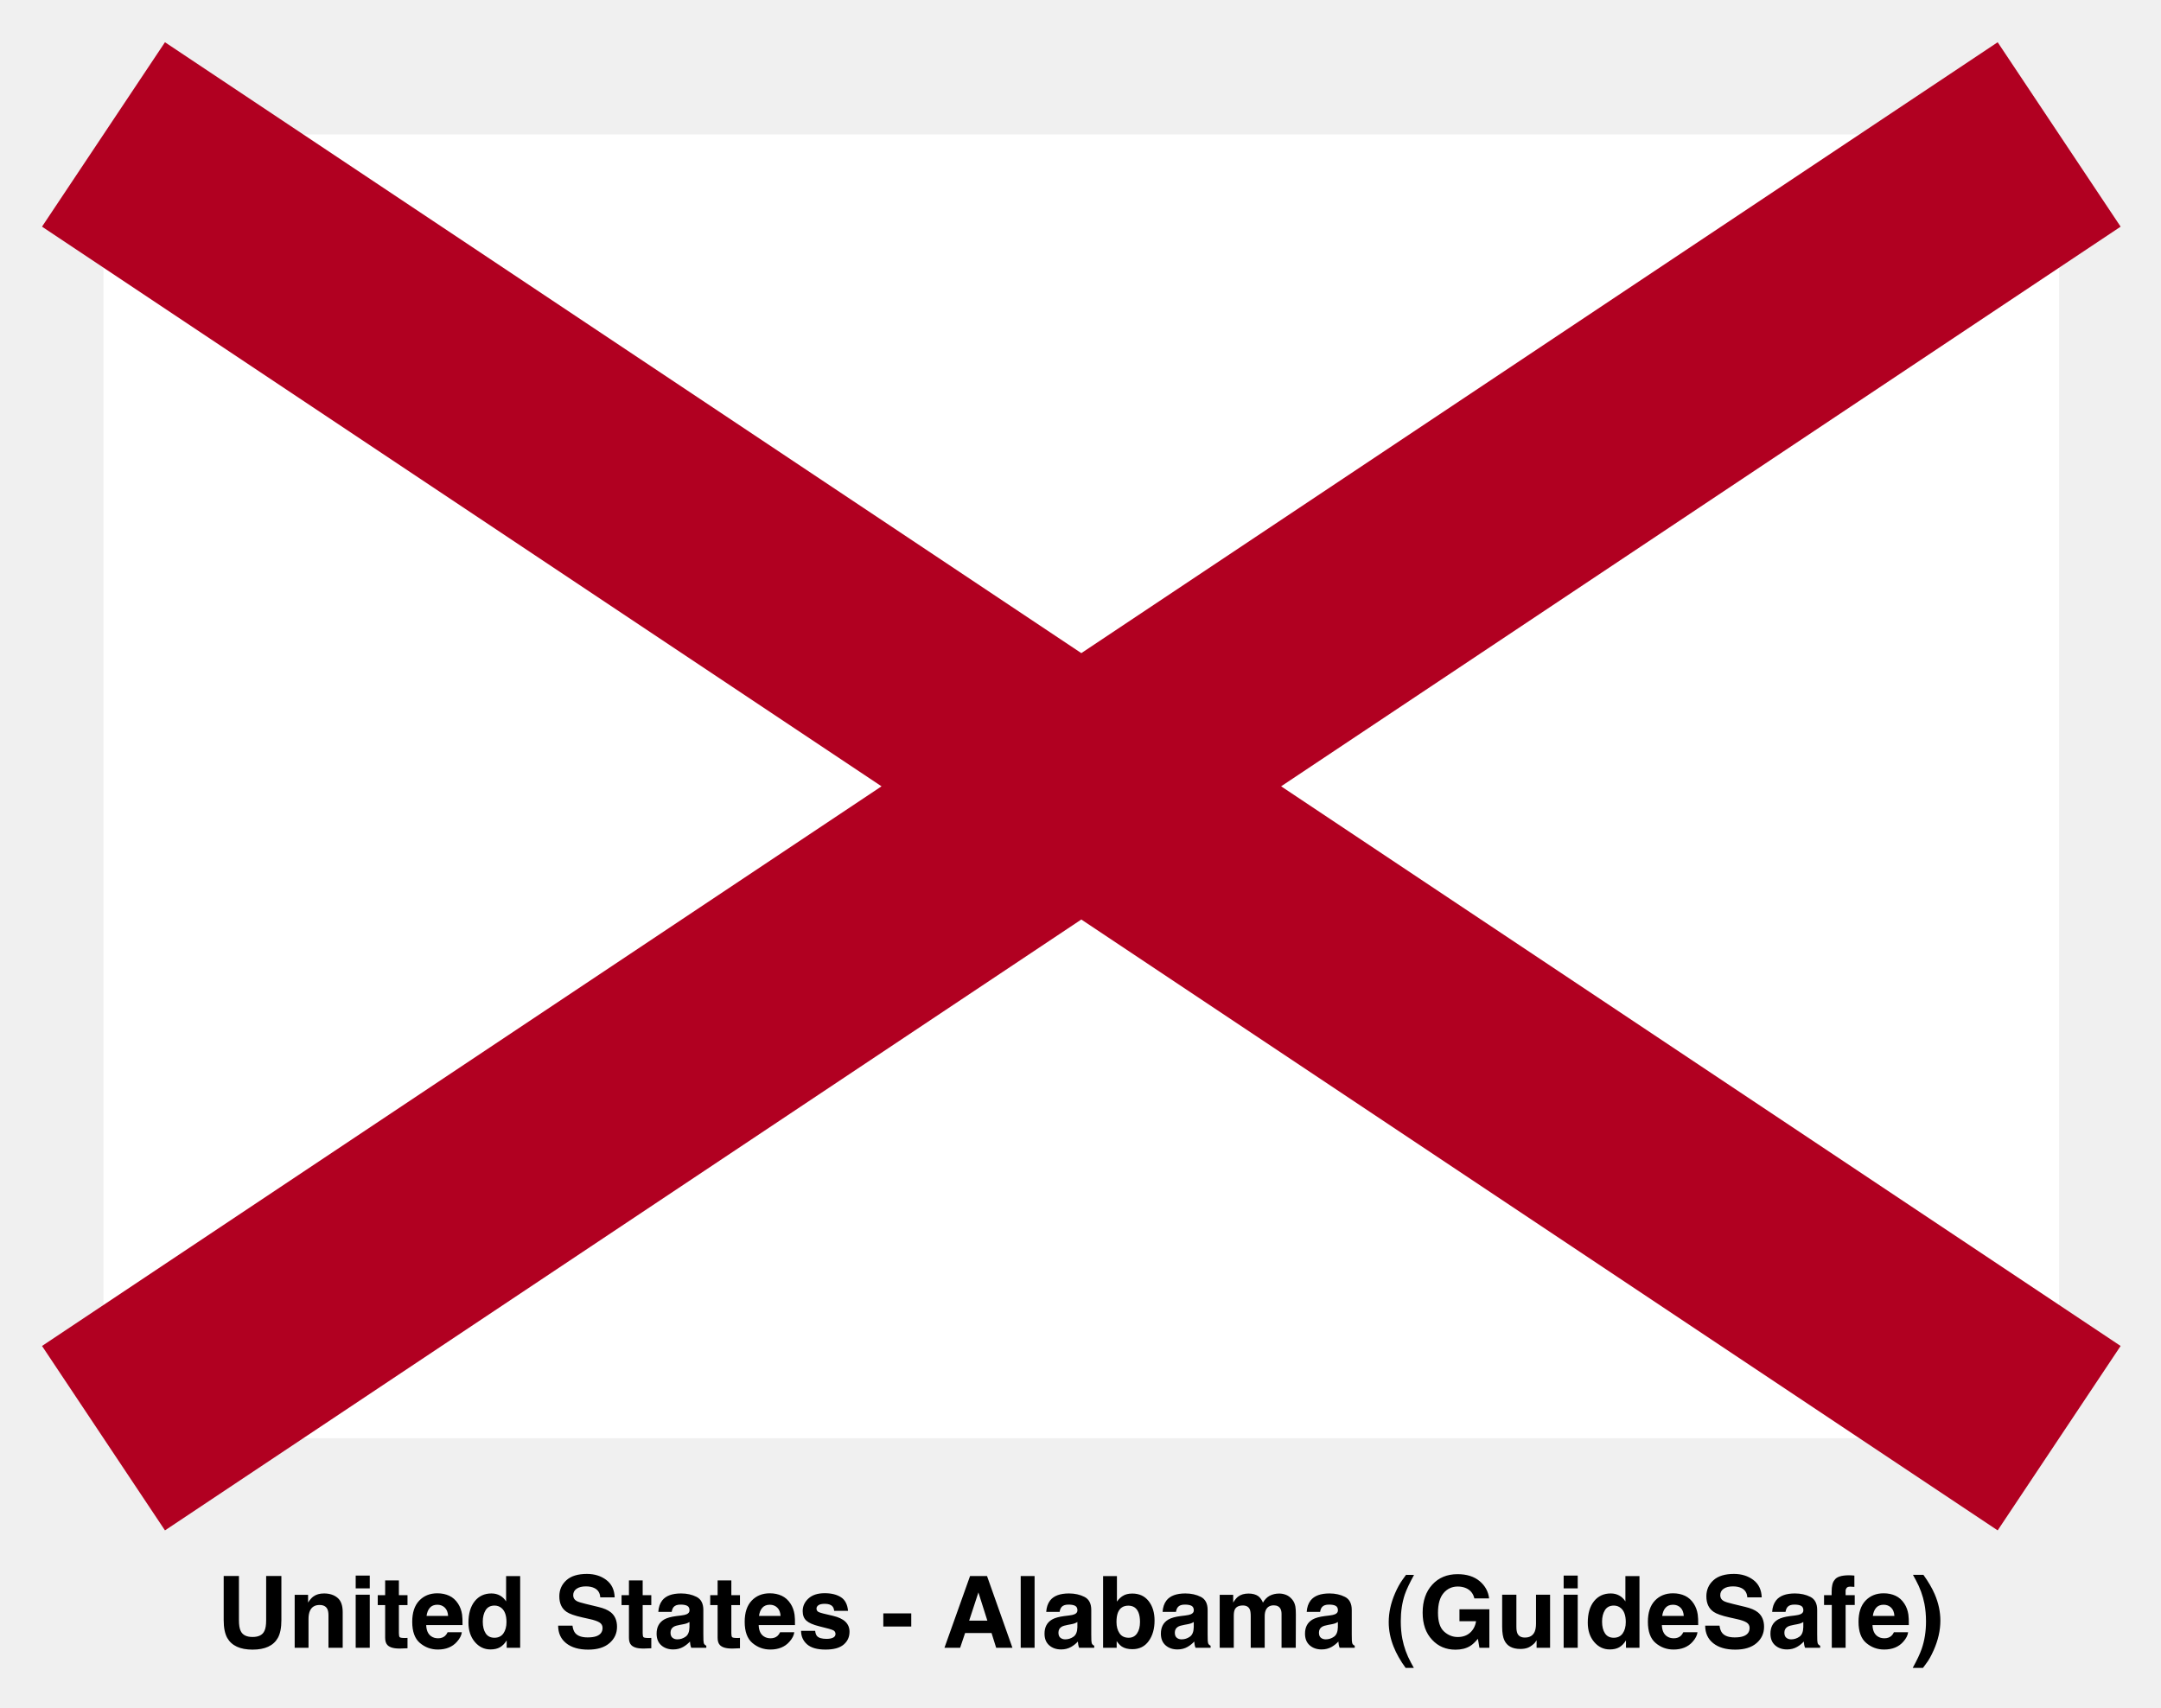
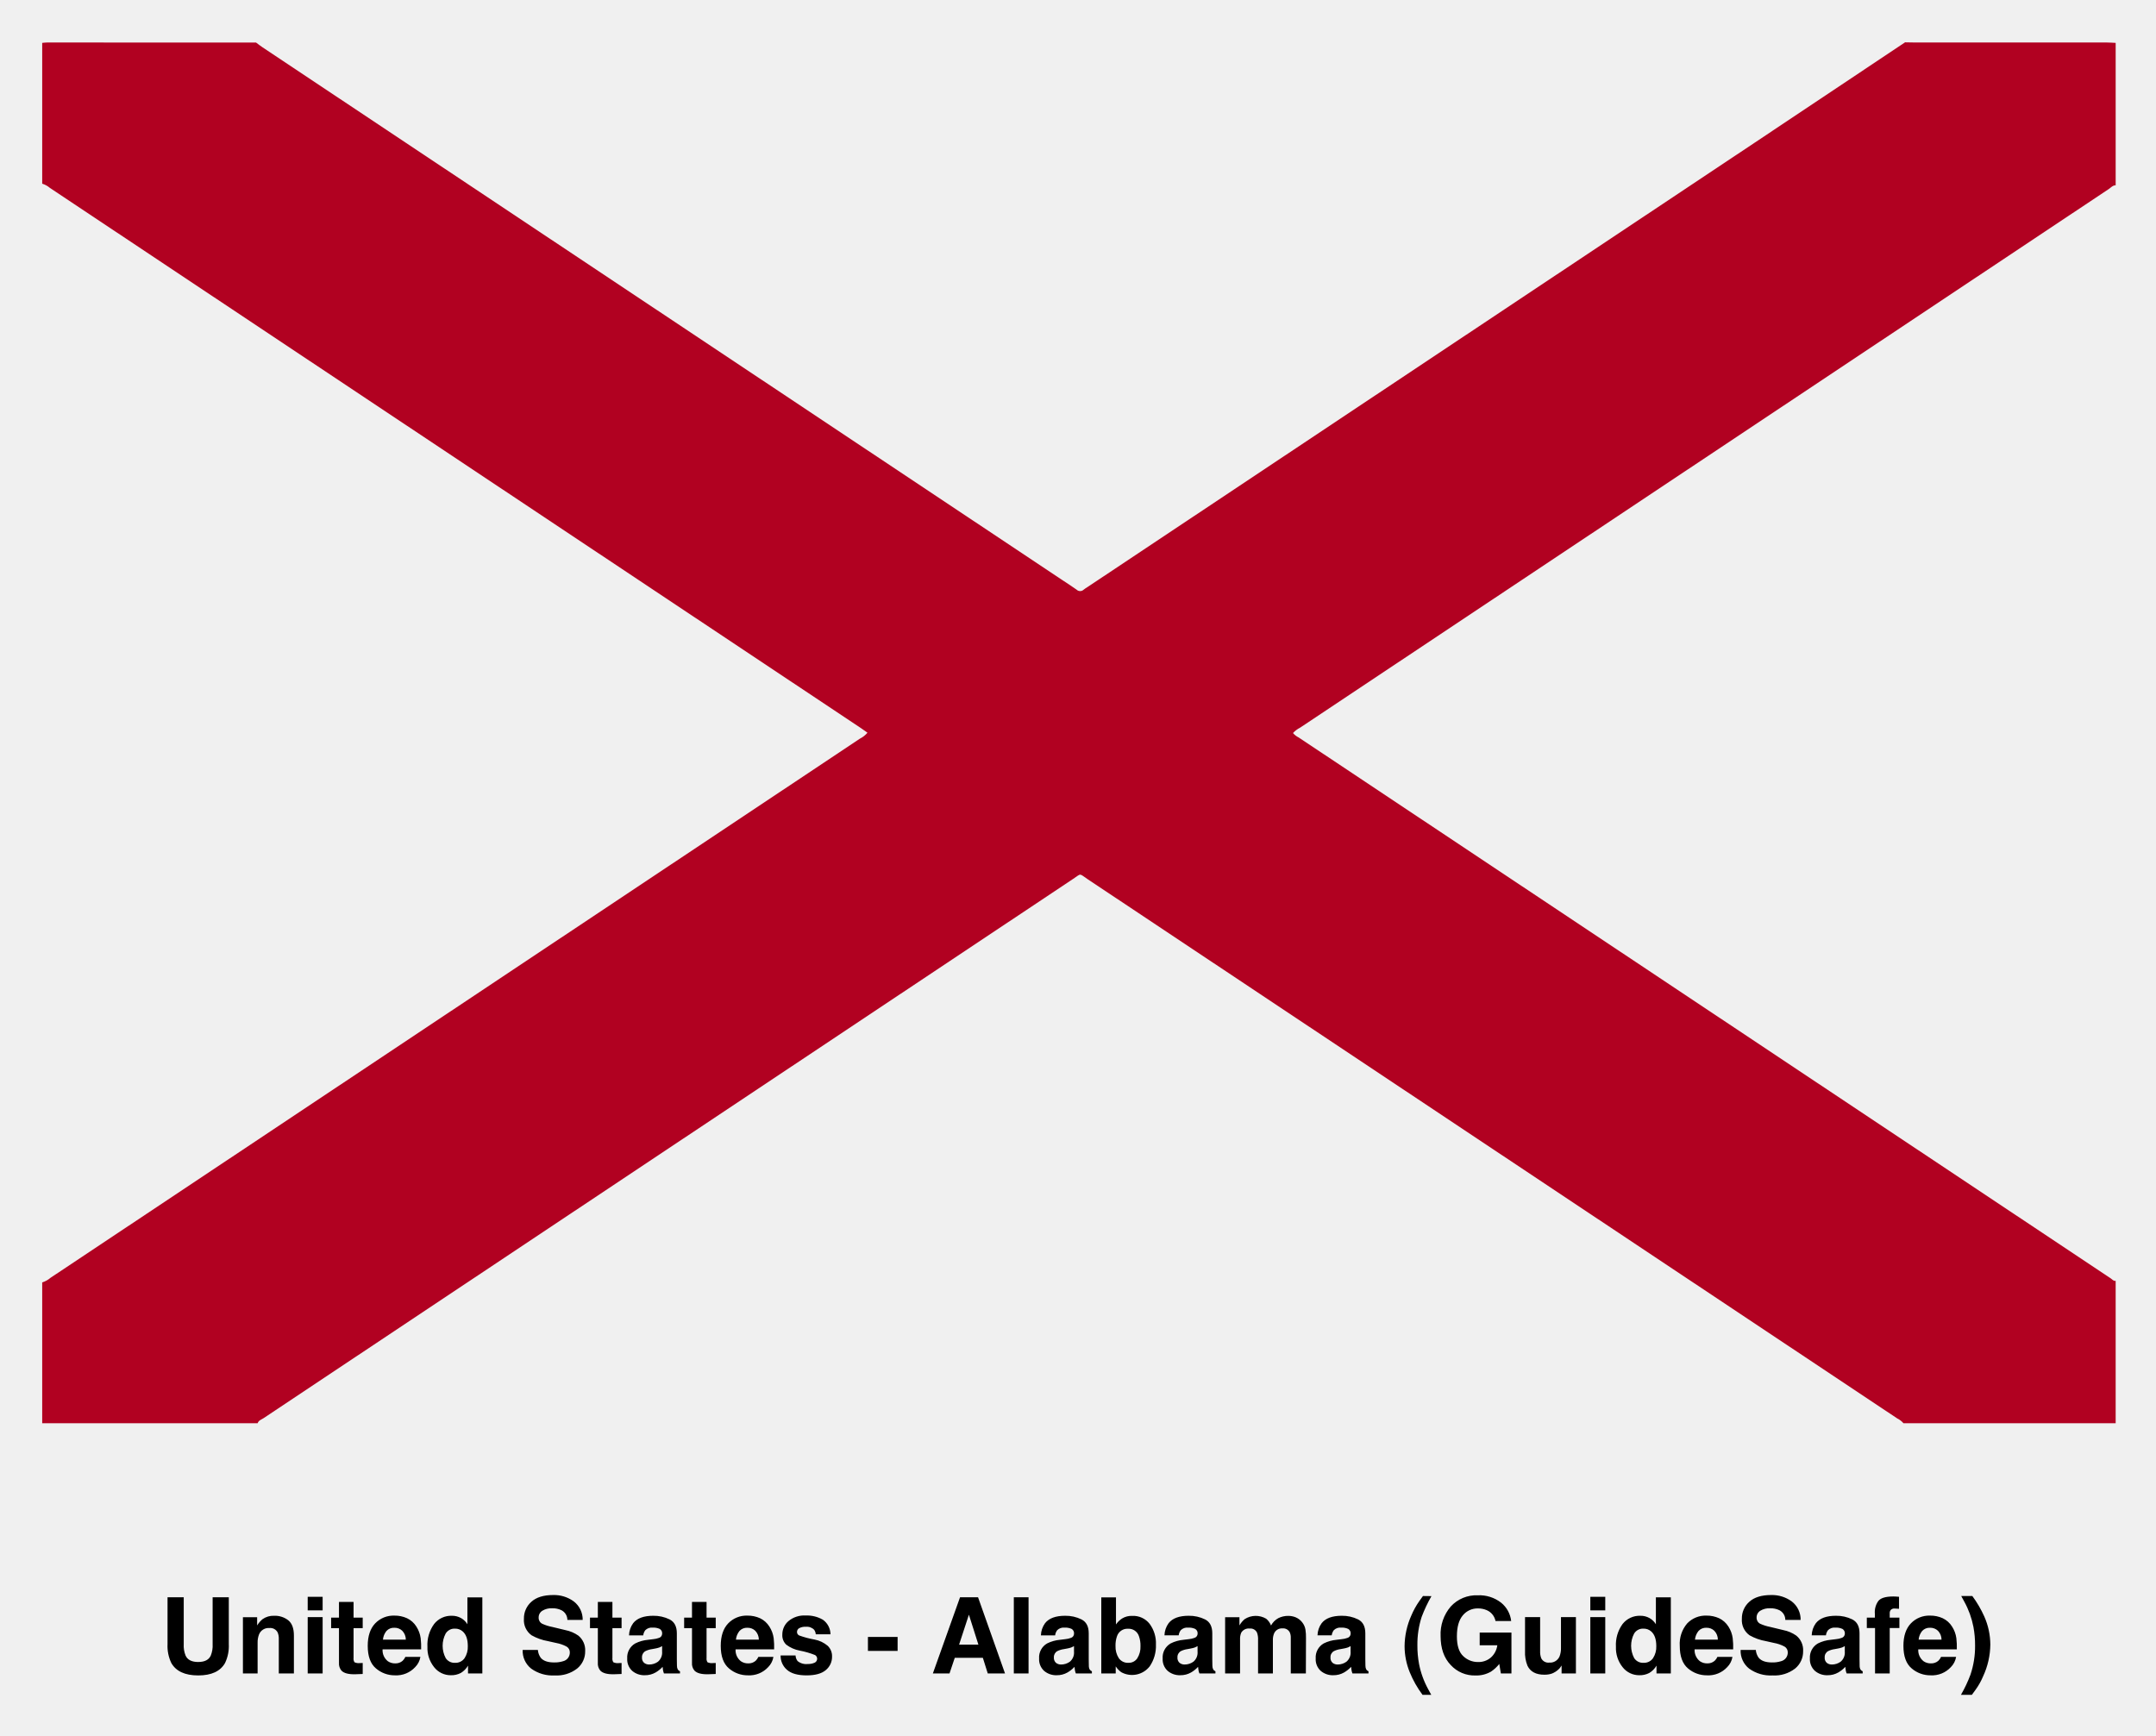
- <svg xmlns="http://www.w3.org/2000/svg" role="img" viewBox="-31.75 -41.25 663.00 524.00">
-   <path fill="#fff" d="M0 0h600v400H0z" />
-   <path stroke="#b10021" stroke-width="68" d="M0 0l600 400M0 400L600 0" />
-   <path d="M36.879 442.288v13.533c0 2.341.365 4.164 1.092 5.469 1.364 2.388 3.956 3.586 7.767 3.586 3.816 0 6.399-1.198 7.755-3.586.727-1.304 1.088-3.127 1.088-5.469v-13.533h-4.674v13.533c0 1.517-.178 2.622-.535 3.319-.561 1.232-1.772 1.853-3.633 1.853-1.87 0-3.085-.62-3.646-1.853-.357-.697-.535-1.802-.535-3.319v-13.533zm8.859 0zm26.047 6.671c-1.071-.884-2.447-1.321-4.13-1.321-1.347 0-2.456.327-3.331.986-.489.365-1.007.969-1.555 1.806v-2.375H58.659v16.253h4.245v-8.813c0-1.007.136-1.831.416-2.481.54-1.224 1.53-1.836 2.974-1.836 1.173 0 1.972.416 2.388 1.253.229.459.344 1.117.344 1.972v9.905h4.364v-10.963c0-2.044-.535-3.506-1.606-4.385zm-5.702-1.368zm15.611-1.508v-3.93h-4.317v3.93zm-4.317 1.942V464.307h4.317v-16.283zm6.769 3.183h2.269v10.024c0 1.016.242 1.768.718 2.256.735.765 2.112 1.113 4.122 1.045l2.018-.076v-3.183a6.914 6.914 0 0 1-.425.025c-.144.004-.28.009-.412.009-.867 0-1.385-.085-1.555-.251-.166-.161-.251-.578-.251-1.245v-8.604h2.643v-3.034h-2.643v-4.538h-4.215v4.538H84.145zm15.989.82c.544-.616 1.309-.926 2.295-.926.905 0 1.666.293 2.278.875.612.582.956 1.436 1.024 2.562h-6.616c.136-1.058.48-1.891 1.02-2.511zm5.953-3.675c-1.084-.506-2.303-.761-3.658-.761-2.282 0-4.134.752-5.566 2.256-1.428 1.504-2.142 3.667-2.142 6.484 0 3.008.79 5.18 2.375 6.514 1.585 1.334 3.412 2.001 5.481 2.001 2.511 0 4.462-.795 5.855-2.375.897-.999 1.402-1.98 1.508-2.945h-4.347c-.229.48-.493.854-.79 1.122-.548.497-1.258.748-2.137.748-.824 0-1.534-.204-2.12-.616-.965-.654-1.479-1.802-1.538-3.433h11.145c.017-1.406-.025-2.481-.136-3.229-.191-1.275-.603-2.392-1.241-3.361-.705-1.092-1.602-1.895-2.69-2.405zm-3.361-.761zm18.93.697c-.769-.433-1.644-.65-2.63-.65-2.142 0-3.854.795-5.133 2.388-1.279 1.593-1.921 3.782-1.921 6.561 0 2.409.65 4.381 1.95 5.923 1.3 1.538 2.902 2.307 4.806 2.307 1.151 0 2.12-.221 2.898-.659.773-.438 1.466-1.139 2.074-2.108v2.256h4.139v-21.989h-4.317v7.767c-.476-.765-1.101-1.364-1.865-1.797zm1.045 11.6c-.629.892-1.547 1.343-2.749 1.343-1.207 0-2.103-.45-2.698-1.351-.591-.901-.888-2.103-.888-3.607 0-1.394.293-2.562.875-3.506.582-.939 1.496-1.411 2.741-1.411.816 0 1.534.259 2.15.778 1.007.854 1.508 2.282 1.508 4.27 0 1.428-.314 2.588-.939 3.484zm21.182-2.375h-4.394c0 2.29.824 4.088 2.464 5.396 1.644 1.313 3.901 1.967 6.769 1.967 2.809 0 4.98-.667 6.518-1.997 1.542-1.326 2.312-3 2.312-5.01 0-1.963-.659-3.463-1.972-4.496-.85-.667-2.103-1.202-3.765-1.598l-3.794-.914c-1.466-.348-2.422-.65-2.868-.909-.697-.391-1.045-.977-1.045-1.763 0-.858.353-1.525 1.058-2.001.71-.48 1.653-.718 2.838-.718 1.067 0 1.959.183 2.673.552 1.079.557 1.657 1.5 1.734 2.821h4.423c-.081-2.337-.939-4.122-2.579-5.354-1.636-1.228-3.616-1.844-5.936-1.844-2.779 0-4.886.65-6.318 1.955-1.436 1.309-2.15 2.945-2.15 4.916 0 2.163.739 3.752 2.222 4.768.88.608 2.46 1.169 4.75 1.687l2.333.523c1.364.297 2.367.642 3.004 1.033.637.395.956.96.956 1.687 0 1.245-.646 2.095-1.929 2.554-.676.238-1.559.357-2.643.357-1.814 0-3.093-.45-3.841-1.36-.408-.497-.68-1.249-.82-2.252zm4.466-15.896zm10.593 9.59h2.269v10.024c0 1.016.238 1.768.718 2.256.735.765 2.112 1.113 4.122 1.045l2.018-.076v-3.183c-.14.013-.285.021-.429.025-.144.004-.28.009-.408.009-.867 0-1.385-.085-1.555-.251-.17-.161-.255-.578-.255-1.245v-8.604h2.647v-3.034h-2.647v-4.538h-4.211v4.538h-2.269zm20.838 5.184v1.585c-.03 1.423-.429 2.405-1.202 2.94-.773.54-1.615.807-2.532.807-.578 0-1.067-.161-1.47-.484-.404-.323-.608-.85-.608-1.576 0-.816.331-1.419.986-1.81.391-.229 1.033-.421 1.929-.582l.956-.178c.476-.089.854-.187 1.126-.289.276-.106.548-.242.816-.412zm-2.583-1.989l-1.449.178c-1.644.212-2.889.561-3.735 1.05-1.542.897-2.316 2.345-2.316 4.347 0 1.542.48 2.736 1.44 3.578.96.841 2.18 1.262 3.654 1.262 1.156 0 2.188-.263 3.106-.795.765-.446 1.445-.99 2.031-1.627.03.37.068.697.119.986.051.289.14.599.268.926h4.632v-.629c-.276-.127-.489-.293-.625-.493-.14-.195-.225-.574-.255-1.135-.021-.735-.03-1.364-.03-1.882v-7.466c0-1.963-.693-3.297-2.078-4.007-1.385-.705-2.966-1.058-4.75-1.058-2.736 0-4.67.714-5.796 2.15-.705.918-1.105 2.086-1.194 3.51h4.109c.098-.629.297-1.126.595-1.491.421-.501 1.13-.748 2.137-.748.897 0 1.576.127 2.04.378.463.255.693.718.693 1.385 0 .548-.302.948-.909 1.207-.34.153-.901.276-1.687.374zm.221-6.811zm8.728 3.616h2.269v10.024c0 1.016.238 1.768.718 2.256.735.765 2.112 1.113 4.122 1.045l2.018-.076v-3.183c-.14.013-.285.021-.429.025-.144.004-.28.009-.408.009-.867 0-1.385-.085-1.555-.251-.17-.161-.255-.578-.255-1.245v-8.604h2.647v-3.034h-2.647v-4.538h-4.211v4.538h-2.269zm15.989.82c.544-.616 1.309-.926 2.295-.926.905 0 1.666.293 2.278.875.612.582.952 1.436 1.024 2.562h-6.62c.14-1.058.48-1.891 1.024-2.511zm5.953-3.675c-1.084-.506-2.307-.761-3.658-.761-2.282 0-4.139.752-5.566 2.256-1.428 1.504-2.142 3.667-2.142 6.484 0 3.008.79 5.18 2.375 6.514 1.581 1.334 3.408 2.001 5.481 2.001 2.507 0 4.462-.795 5.855-2.375.897-.999 1.398-1.98 1.508-2.945h-4.347c-.229.48-.493.854-.79 1.122-.548.497-1.262.748-2.137.748-.829 0-1.534-.204-2.12-.616-.969-.654-1.479-1.802-1.538-3.433h11.141c.021-1.406-.025-2.481-.132-3.229-.191-1.275-.603-2.392-1.241-3.361-.71-1.092-1.606-1.895-2.69-2.405zm-3.361-.761zm13.61 11.519h-4.317c0 1.67.608 3.047 1.827 4.13 1.22 1.079 3.11 1.619 5.673 1.619 2.507 0 4.364-.51 5.562-1.53 1.202-1.02 1.802-2.337 1.802-3.952 0-1.224-.421-2.248-1.258-3.064-.846-.807-2.116-1.406-3.807-1.806-2.541-.557-4.02-.952-4.436-1.181-.421-.217-.629-.574-.629-1.058 0-.391.195-.731.591-1.02.395-.285 1.054-.429 1.98-.429 1.126 0 1.921.285 2.388.863.251.319.404.752.463 1.3h4.258c-.187-1.989-.922-3.391-2.201-4.202-1.279-.812-2.936-1.22-4.967-1.22-2.142 0-3.803.54-4.984 1.623-1.177 1.079-1.768 2.371-1.768 3.875 0 1.275.378 2.252 1.135 2.928.756.688 2.057 1.258 3.901 1.717 2.558.608 4.037 1.037 4.436 1.287.395.246.595.612.595 1.088 0 .497-.246.871-.739 1.122-.493.246-1.156.374-1.993.374-1.423 0-2.401-.285-2.928-.854-.297-.319-.493-.854-.582-1.61zm3.255-11.519zm17.659 6.17v4.032h8.575v-4.032zm26.336 2.227l2.838-8.664 2.749 8.664zm.28-13.699l-7.857 22.019h4.81l1.525-4.525h8.112l1.419 4.525h4.988l-7.797-22.019zm2.571 0zm17.226 22.019v-22.019h-4.258v22.019zm13.13-7.916v1.585c-.03 1.423-.429 2.405-1.202 2.94-.773.54-1.615.807-2.532.807-.578 0-1.067-.161-1.47-.484-.404-.323-.608-.85-.608-1.576 0-.816.331-1.419.986-1.81.391-.229 1.033-.421 1.929-.582l.956-.178c.476-.089.854-.187 1.126-.289.276-.106.548-.242.816-.412zm-2.583-1.989l-1.449.178c-1.644.212-2.889.561-3.735 1.05-1.547.897-2.316 2.345-2.316 4.347 0 1.542.48 2.736 1.44 3.578.96.841 2.18 1.262 3.654 1.262 1.156 0 2.188-.263 3.106-.795.765-.446 1.445-.99 2.031-1.627.03.37.068.697.119.986.051.289.14.599.268.926h4.632v-.629c-.276-.127-.489-.293-.625-.493-.14-.195-.225-.574-.255-1.135-.021-.735-.03-1.364-.03-1.882v-7.466c0-1.963-.693-3.297-2.078-4.007-1.385-.705-2.966-1.058-4.75-1.058-2.736 0-4.67.714-5.796 2.15-.705.918-1.105 2.086-1.194 3.51h4.109c.098-.629.297-1.126.595-1.491.421-.501 1.13-.748 2.137-.748.897 0 1.576.127 2.04.378.463.255.693.718.693 1.385 0 .548-.302.948-.909 1.207-.34.153-.901.276-1.687.374zm.221-6.811zm24.224 2.392c-1.211-1.547-2.885-2.316-5.027-2.316-1.185 0-2.163.246-2.928.748-.646.395-1.241.973-1.776 1.729v-7.827h-4.245V464.307h4.168v-2.044c.569.795 1.096 1.351 1.585 1.67.816.54 1.895.807 3.242.807 2.137 0 3.807-.833 5.001-2.494 1.198-1.661 1.793-3.76 1.793-6.289 0-2.439-.603-4.432-1.814-5.974zm-3.561 9.917c-.608.888-1.462 1.33-2.558 1.33-1.262 0-2.205-.459-2.821-1.377-.616-.914-.926-2.069-.926-3.463 0-1.185.149-2.15.446-2.898.578-1.406 1.64-2.108 3.183-2.108 1.525 0 2.571.718 3.14 2.15.297.761.446 1.717.446 2.868 0 1.445-.302 2.609-.909 3.497zm17.4-3.51v1.585c-.03 1.423-.429 2.405-1.202 2.94-.769.54-1.615.807-2.532.807-.578 0-1.067-.161-1.47-.484-.404-.323-.603-.85-.603-1.576 0-.816.327-1.419.986-1.81.387-.229 1.028-.421 1.925-.582l.956-.178c.48-.089.854-.187 1.13-.289.272-.106.544-.242.812-.412zm-2.583-1.989l-1.449.178c-1.644.212-2.889.561-3.735 1.05-1.542.897-2.316 2.345-2.316 4.347 0 1.542.48 2.736 1.44 3.578.965.841 2.18 1.262 3.654 1.262 1.156 0 2.193-.263 3.106-.795.769-.446 1.445-.99 2.031-1.627.03.37.072.697.123.986.047.289.136.599.268.926h4.632v-.629c-.28-.127-.489-.293-.629-.493-.14-.195-.225-.574-.255-1.135-.017-.735-.03-1.364-.03-1.882v-7.466c0-1.963-.693-3.297-2.074-4.007-1.385-.705-2.97-1.058-4.75-1.058-2.741 0-4.674.714-5.8 2.15-.705.918-1.105 2.086-1.194 3.51h4.109c.098-.629.297-1.126.599-1.491.416-.501 1.13-.748 2.133-.748.897 0 1.576.127 2.04.378.463.255.697.718.697 1.385 0 .548-.306.948-.914 1.207-.336.153-.901.276-1.687.374zm.225-6.811zm30.712.493c-.697-.276-1.406-.416-2.12-.416-1.075 0-2.052.221-2.928.671-.829.446-1.521 1.151-2.078 2.108-.319-.799-.786-1.449-1.406-1.959-.765-.548-1.772-.82-3.017-.82-1.313 0-2.384.319-3.212.956-.467.357-.965.96-1.491 1.806v-2.375h-4.139v16.253h4.317v-9.798c0-.888.115-1.555.344-2.001.416-.786 1.236-1.181 2.452-1.181 1.045 0 1.746.395 2.103 1.181.2.438.302 1.139.302 2.108v9.692h4.287v-9.692c0-.731.11-1.351.34-1.87.45-.977 1.262-1.462 2.435-1.462 1.016 0 1.717.378 2.095 1.135.195.395.297.905.297 1.521v10.368h4.36l.034-10.262c0-1.058-.051-1.857-.153-2.405-.157-.829-.467-1.525-.926-2.091-.565-.697-1.198-1.185-1.895-1.466zm15.862 8.307v1.585c-.03 1.423-.429 2.405-1.202 2.94-.769.54-1.615.807-2.528.807-.578 0-1.071-.161-1.474-.484-.404-.323-.603-.85-.603-1.576 0-.816.327-1.419.986-1.81.387-.229 1.033-.421 1.925-.582l.956-.178c.48-.089.854-.187 1.13-.289.272-.106.544-.242.812-.412zm-2.583-1.989l-1.449.178c-1.64.212-2.885.561-3.735 1.05-1.542.897-2.316 2.345-2.316 4.347 0 1.542.484 2.736 1.445 3.578.96.841 2.176 1.262 3.65 1.262 1.156 0 2.193-.263 3.11-.795.765-.446 1.44-.99 2.031-1.627.03.37.068.697.119.986.047.289.14.599.268.926h4.632v-.629c-.28-.127-.489-.293-.629-.493-.14-.195-.221-.574-.255-1.135-.017-.735-.03-1.364-.03-1.882v-7.466c0-1.963-.688-3.297-2.074-4.007-1.385-.705-2.97-1.058-4.75-1.058-2.741 0-4.67.714-5.796 2.15-.71.918-1.105 2.086-1.198 3.51h4.109c.102-.629.302-1.126.599-1.491.416-.501 1.13-.748 2.137-.748.897 0 1.576.127 2.04.378.463.255.693.718.693 1.385 0 .548-.302.948-.909 1.207-.34.153-.905.276-1.691.374zm.225-6.811zm19.899 0c-1.296 2.987-1.942 5.936-1.942 8.842 0 2.52.497 5.027 1.491 7.517.85 2.142 2.078 4.317 3.692 6.527h2.524l-.914-1.674c-1.253-2.307-2.125-4.725-2.613-7.245-.319-1.64-.476-3.438-.476-5.392 0-3.025.412-5.766 1.236-8.214.501-1.466 1.44-3.463 2.826-5.991l-2.452-.03-1.058 1.462c-.829 1.147-1.598 2.545-2.316 4.198zm24.335 1.568h4.525c-.251-2.12-1.224-3.892-2.919-5.311-1.7-1.415-3.947-2.125-6.748-2.125-3.225 0-5.821 1.075-7.78 3.225-1.963 2.15-2.945 5.01-2.945 8.575 0 3.527.973 6.301 2.915 8.337 1.861 2.018 4.253 3.03 7.168 3.03 1.772 0 3.268-.374 4.483-1.117.705-.429 1.504-1.169 2.388-2.214l.463 2.749h3.051v-11.817h-9.174v3.675h5.095c-.229 1.445-.837 2.613-1.823 3.506-.986.888-2.252 1.334-3.794 1.334-1.572 0-2.979-.561-4.211-1.687-1.236-1.126-1.853-3.042-1.853-5.753 0-2.685.569-4.699 1.708-6.042 1.143-1.338 2.596-2.01 4.368-2.01.926 0 1.768.166 2.528.497 1.351.595 2.205 1.644 2.554 3.149zm-5.154-7.436zm18.046 6.301h-4.364v9.815c0 1.861.234 3.272.701 4.228.837 1.734 2.46 2.6 4.874 2.6.833 0 1.564-.11 2.188-.331.62-.217 1.266-.625 1.933-1.224.217-.191.408-.408.565-.659.161-.246.259-.399.302-.446v2.299h4.139v-16.283h-4.317v8.859c0 1.045-.14 1.887-.421 2.524-.535 1.177-1.534 1.763-2.987 1.763-1.135 0-1.895-.412-2.286-1.241-.217-.467-.327-1.164-.327-2.091zm2.987-.433zm15.832-1.508v-3.93h-4.317v3.93zm-4.317 1.942V464.307h4.317v-16.283zm17.077.263c-.769-.433-1.644-.65-2.63-.65-2.142 0-3.85.795-5.133 2.388-1.279 1.593-1.916 3.782-1.916 6.561 0 2.409.65 4.381 1.946 5.923 1.3 1.538 2.902 2.307 4.806 2.307 1.156 0 2.12-.221 2.898-.659.778-.438 1.466-1.139 2.074-2.108v2.256h4.139v-21.989h-4.317v7.767c-.476-.765-1.101-1.364-1.865-1.797zm1.045 11.6c-.629.892-1.542 1.343-2.749 1.343-1.207 0-2.103-.45-2.698-1.351-.591-.901-.888-2.103-.888-3.607 0-1.394.293-2.562.875-3.506.582-.939 1.496-1.411 2.741-1.411.816 0 1.534.259 2.15.778 1.007.854 1.508 2.282 1.508 4.27 0 1.428-.31 2.588-.939 3.484zm13.138-7.861c.544-.616 1.309-.926 2.295-.926.905 0 1.666.293 2.278.875.612.582.952 1.436 1.02 2.562h-6.616c.14-1.058.48-1.891 1.024-2.511zm5.953-3.675c-1.088-.506-2.307-.761-3.658-.761-2.282 0-4.139.752-5.566 2.256-1.428 1.504-2.146 3.667-2.146 6.484 0 3.008.795 5.18 2.375 6.514 1.585 1.334 3.412 2.001 5.486 2.001 2.507 0 4.462-.795 5.855-2.375.897-.999 1.398-1.98 1.508-2.945h-4.347c-.229.48-.493.854-.79 1.122-.548.497-1.262.748-2.137.748-.829 0-1.534-.204-2.12-.616-.969-.654-1.479-1.802-1.542-3.433h11.145c.021-1.406-.025-2.481-.136-3.229-.187-1.275-.599-2.392-1.236-3.361-.71-1.092-1.606-1.895-2.69-2.405zm-3.361-.761zm13.967 9.922h-4.394c0 2.29.824 4.088 2.464 5.396 1.644 1.313 3.901 1.967 6.769 1.967 2.809 0 4.98-.667 6.522-1.997 1.538-1.326 2.307-3 2.307-5.01 0-1.963-.659-3.463-1.972-4.496-.85-.667-2.103-1.202-3.765-1.598l-3.794-.914c-1.466-.348-2.422-.65-2.868-.909-.697-.391-1.045-.977-1.045-1.763 0-.858.353-1.525 1.058-2.001.71-.48 1.653-.718 2.838-.718 1.067 0 1.959.183 2.677.552 1.075.557 1.653 1.5 1.729 2.821h4.423c-.081-2.337-.939-4.122-2.575-5.354-1.64-1.228-3.62-1.844-5.94-1.844-2.779 0-4.886.65-6.318 1.955-1.436 1.309-2.15 2.945-2.15 4.916 0 2.163.739 3.752 2.227 4.768.875.608 2.456 1.169 4.75 1.687l2.329.523c1.364.297 2.367.642 3.004 1.033.637.395.956.96.956 1.687 0 1.245-.646 2.095-1.929 2.554-.676.238-1.559.357-2.643.357-1.814 0-3.093-.45-3.841-1.36-.408-.497-.68-1.249-.82-2.252zm4.466-15.896zm21.241 14.774v1.585c-.03 1.423-.429 2.405-1.202 2.94-.769.54-1.615.807-2.532.807-.578 0-1.067-.161-1.47-.484-.404-.323-.603-.85-.603-1.576 0-.816.327-1.419.986-1.81.387-.229 1.028-.421 1.925-.582l.956-.178c.48-.089.854-.187 1.13-.289.272-.106.544-.242.812-.412zm-2.583-1.989l-1.449.178c-1.644.212-2.889.561-3.735 1.05-1.542.897-2.316 2.345-2.316 4.347 0 1.542.48 2.736 1.445 3.578.96.841 2.176 1.262 3.65 1.262 1.156 0 2.193-.263 3.106-.795.769-.446 1.445-.99 2.035-1.627.03.37.068.697.119.986.047.289.136.599.268.926h4.632v-.629c-.28-.127-.489-.293-.629-.493-.14-.195-.225-.574-.255-1.135-.017-.735-.03-1.364-.03-1.882v-7.466c0-1.963-.693-3.297-2.074-4.007-1.385-.705-2.97-1.058-4.75-1.058-2.741 0-4.674.714-5.796 2.15-.71.918-1.109 2.086-1.198 3.51h4.109c.102-.629.297-1.126.599-1.491.416-.501 1.13-.748 2.137-.748.892 0 1.572.127 2.035.378.463.255.697.718.697 1.385 0 .548-.306.948-.914 1.207-.336.153-.901.276-1.687.374zm.225-6.811zm17.132-5.503c-.217-.017-.463-.025-.731-.025-2.358 0-3.85.489-4.466 1.466-.586.659-.884 1.857-.884 3.599v1.045h-2.329v3.004h2.375v13.13h4.241v-13.13h2.796v-3.004h-2.796v-1.372c0-.319.11-.612.323-.875.212-.263.603-.387 1.164-.374.565.017.965.038 1.202.068v-3.467c-.378-.03-.676-.051-.897-.064zm7.58 9.939c.544-.616 1.309-.926 2.295-.926.905 0 1.666.293 2.278.875.612.582.956 1.436 1.024 2.562h-6.616c.136-1.058.48-1.891 1.02-2.511zm5.953-3.675c-1.084-.506-2.303-.761-3.658-.761-2.282 0-4.134.752-5.562 2.256-1.432 1.504-2.146 3.667-2.146 6.484 0 3.008.79 5.18 2.375 6.514 1.585 1.334 3.412 2.001 5.481 2.001 2.511 0 4.462-.795 5.855-2.375.897-.999 1.402-1.98 1.508-2.945h-4.347c-.225.48-.493.854-.79 1.122-.548.497-1.258.748-2.137.748-.824 0-1.534-.204-2.12-.616-.965-.654-1.479-1.802-1.538-3.433h11.145c.017-1.406-.025-2.481-.136-3.229-.187-1.275-.603-2.392-1.241-3.361-.705-1.092-1.602-1.895-2.69-2.405zm-3.361-.761zm15.361.255c-.79-1.831-1.938-3.803-3.455-5.915h-3.208l.909 1.67c1.254 2.303 2.125 4.712 2.613 7.232.319 1.653.48 3.455.48 5.409 0 3.047-.446 5.851-1.33 8.409-.518 1.513-1.436 3.455-2.749 5.826h3.153l1.058-1.449c.688-.875 1.419-2.18 2.197-3.913 1.385-3.098 2.078-6.144 2.078-9.144 0-2.728-.582-5.435-1.746-8.124z" />
+ <svg xmlns="http://www.w3.org/2000/svg" role="img" viewBox="20.02 22.02 622.96 501.46">
+   <path d="M68.429 483.538v13.533a11.342 11.342 0 0 0 1.092 5.469q2.046 3.582 7.767 3.586 5.724 0 7.755-3.586a11.346 11.346 0 0 0 1.088-5.469v-13.533H81.457v13.533a7.674 7.674 0 0 1-.535 3.319q-.841 1.848-3.633 1.853-2.804 0-3.646-1.853a7.674 7.674 0 0 1-.535-3.319v-13.533zm34.906 6.671a6.272 6.272 0 0 0-4.13-1.321 5.383 5.383 0 0 0-3.331.986 7.145 7.145 0 0 0-1.555 1.806v-2.375h-4.109V505.557H94.455v-8.813a6.299 6.299 0 0 1 .416-2.481 2.968 2.968 0 0 1 2.974-1.836 2.413 2.413 0 0 1 2.388 1.253 4.521 4.521 0 0 1 .344 1.972v9.905h4.364v-10.963q0-3.066-1.606-4.385zm9.909-2.877v-3.93h-4.317v3.93zm-4.317 1.942V505.557h4.317v-16.283zm6.769 3.183h2.269v10.024a3.126 3.126 0 0 0 .718 2.256q1.103 1.147 4.122 1.045l2.018-.076v-3.183q-.212.019-.425.026c-.144.004-.28.009-.412.009a2.777 2.777 0 0 1-1.555-.251 1.954 1.954 0 0 1-.251-1.245v-8.604h2.643v-3.034h-2.643v-4.538h-4.215v4.538h-2.269zm15.989.82a2.901 2.901 0 0 1 2.295-.926 3.18 3.18 0 0 1 2.278.875 3.7 3.7 0 0 1 1.024 2.562h-6.616a4.626 4.626 0 0 1 1.02-2.511zm5.953-3.675a8.55 8.55 0 0 0-3.658-.761 7.335 7.335 0 0 0-5.566 2.256q-2.142 2.256-2.142 6.484 0 4.513 2.375 6.514a8.262 8.262 0 0 0 5.481 2.001 7.397 7.397 0 0 0 5.855-2.375 5.393 5.393 0 0 0 1.508-2.945h-4.347a3.542 3.542 0 0 1-.79 1.122 3.055 3.055 0 0 1-2.137.748 3.598 3.598 0 0 1-2.12-.616 4.042 4.042 0 0 1-1.538-3.433H141.705a21.971 21.971 0 0 0-.136-3.229 8.25 8.25 0 0 0-1.241-3.361 6.426 6.426 0 0 0-2.69-2.405zm15.569-.064a5.26 5.26 0 0 0-2.63-.65 6.245 6.245 0 0 0-5.133 2.388 10.206 10.206 0 0 0-1.921 6.561 8.869 8.869 0 0 0 1.95 5.923 6.056 6.056 0 0 0 4.806 2.307 5.846 5.846 0 0 0 2.898-.659 6.006 6.006 0 0 0 2.074-2.108v2.256h4.139v-21.989h-4.317v7.767a5.175 5.175 0 0 0-1.865-1.797zm1.045 11.6a3.157 3.157 0 0 1-2.749 1.343 3.011 3.011 0 0 1-2.698-1.351 7.613 7.613 0 0 1-.013-7.113 2.992 2.992 0 0 1 2.741-1.411 3.241 3.241 0 0 1 2.15.778c1.007.854 1.508 2.282 1.508 4.27a5.965 5.965 0 0 1-.939 3.484zm21.182-2.375h-4.394a6.528 6.528 0 0 0 2.464 5.396 10.565 10.565 0 0 0 6.769 1.967 9.66 9.66 0 0 0 6.518-1.997 6.33 6.33 0 0 0 2.311-5.01 5.381 5.381 0 0 0-1.972-4.496 9.799 9.799 0 0 0-3.765-1.598l-3.794-.914a12.733 12.733 0 0 1-2.868-.909 1.899 1.899 0 0 1-1.045-1.763 2.28 2.28 0 0 1 1.058-2.001 4.981 4.981 0 0 1 2.838-.718 5.779 5.779 0 0 1 2.673.552 3.146 3.146 0 0 1 1.734 2.821h4.423a6.591 6.591 0 0 0-2.579-5.354 9.609 9.609 0 0 0-5.936-1.844q-4.168 0-6.318 1.955a6.365 6.365 0 0 0-2.15 4.916 5.37 5.37 0 0 0 2.222 4.767 14.775 14.775 0 0 0 4.75 1.687l2.333.523a10.177 10.177 0 0 1 3.004 1.033 1.88 1.88 0 0 1 .956 1.687 2.558 2.558 0 0 1-1.929 2.554 8.13 8.13 0 0 1-2.643.357q-2.722 0-3.841-1.36a4.527 4.527 0 0 1-.82-2.252zm15.059-6.306h2.269v10.024a3.107 3.107 0 0 0 .718 2.256q1.103 1.147 4.122 1.045l2.018-.076v-3.183c-.14.013-.285.021-.429.026s-.28.009-.408.009a2.777 2.777 0 0 1-1.555-.251 1.918 1.918 0 0 1-.255-1.245V492.457h2.647v-3.034H196.973v-4.538h-4.211v4.538h-2.269zm20.838 5.184v1.585a3.428 3.428 0 0 1-1.202 2.94 4.325 4.325 0 0 1-2.532.807 2.277 2.277 0 0 1-1.47-.484 1.904 1.904 0 0 1-.608-1.576 1.966 1.966 0 0 1 .986-1.81 6.259 6.259 0 0 1 1.929-.582l.956-.178a7.044 7.044 0 0 0 1.126-.289 4.595 4.595 0 0 0 .816-.412zm-2.583-1.989l-1.449.178a10.315 10.315 0 0 0-3.735 1.05 4.647 4.647 0 0 0-2.316 4.347 4.505 4.505 0 0 0 1.44 3.578 5.346 5.346 0 0 0 3.654 1.262 6.078 6.078 0 0 0 3.106-.795 8.705 8.705 0 0 0 2.031-1.627c.03.37.068.697.119.986a4.932 4.932 0 0 0 .268.926h4.632v-.629a1.491 1.491 0 0 1-.625-.493 2.327 2.327 0 0 1-.255-1.134c-.021-.735-.03-1.364-.03-1.882v-7.466q0-2.945-2.078-4.007a10.316 10.316 0 0 0-4.751-1.058q-4.105 0-5.796 2.15a6.261 6.261 0 0 0-1.194 3.51h4.109a3.07 3.07 0 0 1 .595-1.491 2.649 2.649 0 0 1 2.137-.748 4.386 4.386 0 0 1 2.04.378 1.441 1.441 0 0 1 .693 1.385 1.274 1.274 0 0 1-.909 1.207 6.419 6.419 0 0 1-1.687.374zm8.949-3.195h2.269v10.024a3.107 3.107 0 0 0 .718 2.256q1.103 1.147 4.122 1.045l2.018-.076v-3.183c-.14.013-.285.021-.429.026s-.28.009-.408.009a2.777 2.777 0 0 1-1.555-.251 1.918 1.918 0 0 1-.255-1.245V492.457h2.647v-3.034h-2.647v-4.538h-4.211v4.538h-2.269zm15.989.82a2.901 2.901 0 0 1 2.295-.926 3.18 3.18 0 0 1 2.278.875 3.719 3.719 0 0 1 1.024 2.562h-6.62a4.628 4.628 0 0 1 1.024-2.511zm5.953-3.675a8.564 8.564 0 0 0-3.658-.761 7.329 7.329 0 0 0-5.566 2.256q-2.142 2.256-2.142 6.484 0 4.513 2.375 6.514a8.247 8.247 0 0 0 5.481 2.001 7.403 7.403 0 0 0 5.855-2.375 5.422 5.422 0 0 0 1.508-2.945h-4.347a3.542 3.542 0 0 1-.79 1.122 3.062 3.062 0 0 1-2.137.748 3.589 3.589 0 0 1-2.12-.616 4.031 4.031 0 0 1-1.538-3.433h11.141a22.092 22.092 0 0 0-.132-3.229 8.25 8.25 0 0 0-1.241-3.361 6.477 6.477 0 0 0-2.69-2.405zm10.249 10.759h-4.317a5.28 5.28 0 0 0 1.827 4.13q1.829 1.619 5.673 1.619 3.76 0 5.562-1.53a4.94 4.94 0 0 0 1.802-3.952 4.108 4.108 0 0 0-1.258-3.064 8.148 8.148 0 0 0-3.807-1.806 26.818 26.818 0 0 1-4.436-1.181 1.107 1.107 0 0 1-.629-1.058 1.246 1.246 0 0 1 .591-1.02 3.478 3.478 0 0 1 1.98-.429 2.905 2.905 0 0 1 2.388.863 2.502 2.502 0 0 1 .463 1.3h4.258a5.209 5.209 0 0 0-2.201-4.202 9.141 9.141 0 0 0-4.967-1.22 7.104 7.104 0 0 0-4.984 1.623 5.081 5.081 0 0 0-1.768 3.875 3.723 3.723 0 0 0 1.135 2.928 9.232 9.232 0 0 0 3.901 1.717 24.116 24.116 0 0 1 4.436 1.287 1.253 1.253 0 0 1-.144 2.21 4.489 4.489 0 0 1-1.993.374 3.929 3.929 0 0 1-2.928-.854 2.841 2.841 0 0 1-.582-1.61zm20.914-5.35v4.032h8.575v-4.032zm26.336 2.227l2.838-8.664 2.749 8.664zm.28-13.699l-7.857 22.019h4.81l1.525-4.525h8.112l1.419 4.525h4.988l-7.797-22.019zM317.214 505.557v-22.019h-4.258V505.557zm13.13-7.916v1.585a3.428 3.428 0 0 1-1.203 2.94 4.325 4.325 0 0 1-2.532.807 2.277 2.277 0 0 1-1.47-.484 1.904 1.904 0 0 1-.608-1.576 1.966 1.966 0 0 1 .986-1.81 6.26 6.26 0 0 1 1.929-.582l.956-.178a7.044 7.044 0 0 0 1.126-.289 4.595 4.595 0 0 0 .816-.412zm-2.583-1.989l-1.449.178a10.315 10.315 0 0 0-3.735 1.05 4.639 4.639 0 0 0-2.316 4.347 4.505 4.505 0 0 0 1.44 3.578 5.346 5.346 0 0 0 3.654 1.262 6.078 6.078 0 0 0 3.106-.795 8.706 8.706 0 0 0 2.031-1.627c.03.37.068.697.119.986a4.933 4.933 0 0 0 .268.926h4.632v-.629a1.491 1.491 0 0 1-.625-.493 2.327 2.327 0 0 1-.255-1.134c-.021-.735-.03-1.364-.03-1.882v-7.466q0-2.945-2.078-4.007a10.316 10.316 0 0 0-4.75-1.058q-4.105 0-5.796 2.15a6.261 6.261 0 0 0-1.194 3.51h4.109a3.07 3.07 0 0 1 .595-1.491 2.649 2.649 0 0 1 2.137-.748 4.386 4.386 0 0 1 2.04.378 1.441 1.441 0 0 1 .693 1.385 1.274 1.274 0 0 1-.909 1.207 6.419 6.419 0 0 1-1.687.374zm24.445-4.419a6.024 6.024 0 0 0-5.027-2.316 5.245 5.245 0 0 0-2.928.748 6.146 6.146 0 0 0-1.776 1.729v-7.827h-4.245V505.557h4.168v-2.044a6.507 6.507 0 0 0 1.585 1.67 6.479 6.479 0 0 0 8.243-1.687 10.483 10.483 0 0 0 1.793-6.289 9.39 9.39 0 0 0-1.814-5.974zm-3.561 9.917a2.924 2.924 0 0 1-2.558 1.33 3.168 3.168 0 0 1-2.821-1.377 6.067 6.067 0 0 1-.926-3.463 7.938 7.938 0 0 1 .446-2.898 3.168 3.168 0 0 1 3.183-2.108 3.127 3.127 0 0 1 3.14 2.15 7.94 7.94 0 0 1 .446 2.868 6.077 6.077 0 0 1-.909 3.497zm17.4-3.51v1.585a3.428 3.428 0 0 1-1.203 2.94 4.315 4.315 0 0 1-2.532.807 2.277 2.277 0 0 1-1.47-.484 1.902 1.902 0 0 1-.603-1.576 1.958 1.958 0 0 1 .986-1.81 6.187 6.187 0 0 1 1.925-.582l.956-.178a7.114 7.114 0 0 0 1.13-.289 4.709 4.709 0 0 0 .812-.412zm-2.583-1.989l-1.449.178a10.315 10.315 0 0 0-3.735 1.05 4.647 4.647 0 0 0-2.316 4.347 4.505 4.505 0 0 0 1.44 3.578 5.353 5.353 0 0 0 3.654 1.262 6.067 6.067 0 0 0 3.106-.795 8.619 8.619 0 0 0 2.031-1.627c.03.37.072.697.123.986a4.367 4.367 0 0 0 .268.926h4.631v-.629a1.506 1.506 0 0 1-.629-.493 2.327 2.327 0 0 1-.255-1.134c-.017-.735-.03-1.364-.03-1.882v-7.466q0-2.945-2.074-4.007a10.328 10.328 0 0 0-4.75-1.058q-4.111 0-5.8 2.15a6.261 6.261 0 0 0-1.194 3.51h4.109a3.032 3.032 0 0 1 .599-1.491 2.64 2.64 0 0 1 2.133-.748 4.386 4.386 0 0 1 2.04.378 1.444 1.444 0 0 1 .697 1.385 1.278 1.278 0 0 1-.914 1.207 6.376 6.376 0 0 1-1.687.374zm30.938-6.318a5.724 5.724 0 0 0-2.12-.416 6.305 6.305 0 0 0-2.928.671 5.386 5.386 0 0 0-2.078 2.108 4.763 4.763 0 0 0-1.406-1.959 5.915 5.915 0 0 0-6.229.136 6.822 6.822 0 0 0-1.491 1.806v-2.375h-4.139v16.253h4.317v-9.798a4.527 4.527 0 0 1 .344-2.001 2.517 2.517 0 0 1 2.452-1.181 2.082 2.082 0 0 1 2.103 1.181 5.42 5.42 0 0 1 .302 2.108v9.692h4.287v-9.692a4.593 4.593 0 0 1 .34-1.87 2.447 2.447 0 0 1 2.435-1.462 2.128 2.128 0 0 1 2.095 1.135 3.438 3.438 0 0 1 .297 1.521V505.557h4.36l.034-10.262a14.104 14.104 0 0 0-.153-2.405 4.621 4.621 0 0 0-.926-2.091 4.734 4.734 0 0 0-1.895-1.466zm15.862 8.307v1.585a3.428 3.428 0 0 1-1.203 2.94 4.312 4.312 0 0 1-2.528.807 2.288 2.288 0 0 1-1.474-.484 1.902 1.902 0 0 1-.603-1.576 1.958 1.958 0 0 1 .986-1.81 6.225 6.225 0 0 1 1.925-.582l.956-.178a7.115 7.115 0 0 0 1.13-.289 4.709 4.709 0 0 0 .812-.412zm-2.583-1.989l-1.449.178a10.368 10.368 0 0 0-3.735 1.05 4.647 4.647 0 0 0-2.316 4.347 4.508 4.508 0 0 0 1.445 3.578 5.334 5.334 0 0 0 3.65 1.262 6.094 6.094 0 0 0 3.11-.795 8.794 8.794 0 0 0 2.031-1.627c.03.37.068.697.119.986a4.633 4.633 0 0 0 .268.926h4.631v-.629a1.506 1.506 0 0 1-.629-.493 2.377 2.377 0 0 1-.255-1.134c-.017-.735-.03-1.364-.03-1.882v-7.466q0-2.945-2.074-4.007a10.328 10.328 0 0 0-4.75-1.058q-4.111 0-5.796 2.15a6.263 6.263 0 0 0-1.198 3.51h4.109a3.113 3.113 0 0 1 .599-1.491 2.644 2.644 0 0 1 2.137-.748 4.386 4.386 0 0 1 2.04.378 1.441 1.441 0 0 1 .693 1.385 1.274 1.274 0 0 1-.909 1.207 6.461 6.461 0 0 1-1.691.374zm20.124-6.811a22.097 22.097 0 0 0-1.942 8.842 20.132 20.132 0 0 0 1.491 7.517 29.711 29.711 0 0 0 3.692 6.527h2.524l-.914-1.674a25.126 25.126 0 0 1-2.613-7.245 28.322 28.322 0 0 1-.476-5.392 25.646 25.646 0 0 1 1.237-8.214 41.343 41.343 0 0 1 2.826-5.991l-2.452-.03-1.058 1.462a22.452 22.452 0 0 0-2.316 4.198zm24.335 1.568h4.525a7.935 7.935 0 0 0-2.919-5.311 10.203 10.203 0 0 0-6.748-2.125 10.023 10.023 0 0 0-7.78 3.225 12.226 12.226 0 0 0-2.945 8.575q0 5.29 2.915 8.337a9.319 9.319 0 0 0 7.168 3.03 8.443 8.443 0 0 0 4.483-1.117 10.587 10.587 0 0 0 2.388-2.214l.463 2.749h3.051V493.74h-9.174v3.675h5.095a5.79 5.79 0 0 1-1.823 3.506 5.457 5.457 0 0 1-3.794 1.334 6.072 6.072 0 0 1-4.211-1.687q-1.855-1.689-1.853-5.753 0-4.028 1.708-6.042a5.489 5.489 0 0 1 4.368-2.01 6.258 6.258 0 0 1 2.528.497 4.306 4.306 0 0 1 2.554 3.149zm12.892-1.134h-4.364v9.815a9.964 9.964 0 0 0 .701 4.228q1.256 2.6 4.874 2.6a6.566 6.566 0 0 0 2.188-.331 5.872 5.872 0 0 0 1.933-1.224 3.007 3.007 0 0 0 .565-.659c.161-.246.259-.399.302-.446v2.299h4.139v-16.283h-4.317v8.859a6.347 6.347 0 0 1-.421 2.524 2.983 2.983 0 0 1-2.987 1.763 2.276 2.276 0 0 1-2.286-1.241 5.176 5.176 0 0 1-.327-2.091zm18.819-1.942v-3.93h-4.317v3.93zm-4.317 1.942V505.557h4.317v-16.283zm17.077.263a5.26 5.26 0 0 0-2.63-.65 6.25 6.25 0 0 0-5.133 2.388 10.205 10.205 0 0 0-1.916 6.561 8.889 8.889 0 0 0 1.946 5.923 6.056 6.056 0 0 0 4.806 2.307 5.835 5.835 0 0 0 2.898-.659 5.97 5.97 0 0 0 2.074-2.108v2.256h4.139v-21.989h-4.317v7.767a5.175 5.175 0 0 0-1.865-1.797zm1.045 11.6a3.152 3.152 0 0 1-2.749 1.343 3.011 3.011 0 0 1-2.698-1.351 7.613 7.613 0 0 1-.013-7.113 2.992 2.992 0 0 1 2.741-1.411 3.241 3.241 0 0 1 2.15.778c1.007.854 1.508 2.282 1.508 4.27a5.934 5.934 0 0 1-.939 3.484zm13.138-7.861a2.901 2.901 0 0 1 2.295-.926 3.18 3.18 0 0 1 2.278.875 3.698 3.698 0 0 1 1.02 2.562h-6.616a4.628 4.628 0 0 1 1.024-2.511zm5.953-3.675a8.578 8.578 0 0 0-3.658-.761 7.329 7.329 0 0 0-5.566 2.256 9.064 9.064 0 0 0-2.146 6.484q0 4.513 2.375 6.514a8.265 8.265 0 0 0 5.486 2.001 7.403 7.403 0 0 0 5.855-2.375 5.422 5.422 0 0 0 1.508-2.945h-4.347a3.542 3.542 0 0 1-.79 1.122 3.062 3.062 0 0 1-2.137.748 3.589 3.589 0 0 1-2.12-.616 4.045 4.045 0 0 1-1.542-3.433h11.145a21.395 21.395 0 0 0-.136-3.229 8.185 8.185 0 0 0-1.236-3.361 6.477 6.477 0 0 0-2.69-2.405zm10.606 9.161h-4.394a6.528 6.528 0 0 0 2.464 5.396 10.565 10.565 0 0 0 6.769 1.967 9.679 9.679 0 0 0 6.522-1.997 6.339 6.339 0 0 0 2.307-5.01 5.38 5.38 0 0 0-1.972-4.496 9.799 9.799 0 0 0-3.765-1.598l-3.794-.914a12.733 12.733 0 0 1-2.868-.909 1.899 1.899 0 0 1-1.045-1.763 2.28 2.28 0 0 1 1.058-2.001 4.981 4.981 0 0 1 2.838-.718 5.81 5.81 0 0 1 2.677.552 3.15 3.15 0 0 1 1.729 2.821h4.423a6.6 6.6 0 0 0-2.575-5.354 9.63 9.63 0 0 0-5.94-1.844q-4.168 0-6.318 1.955a6.365 6.365 0 0 0-2.15 4.916 5.364 5.364 0 0 0 2.227 4.767 14.694 14.694 0 0 0 4.75 1.687l2.328.523a10.177 10.177 0 0 1 3.004 1.033 1.88 1.88 0 0 1 .956 1.687 2.558 2.558 0 0 1-1.929 2.554 8.13 8.13 0 0 1-2.643.357q-2.722 0-3.841-1.36a4.527 4.527 0 0 1-.82-2.252zm25.707-1.122v1.585a3.428 3.428 0 0 1-1.203 2.94 4.315 4.315 0 0 1-2.532.807 2.277 2.277 0 0 1-1.47-.484 1.902 1.902 0 0 1-.603-1.576 1.958 1.958 0 0 1 .986-1.81 6.186 6.186 0 0 1 1.925-.582l.956-.178a7.114 7.114 0 0 0 1.13-.289 4.71 4.71 0 0 0 .812-.412zm-2.583-1.989l-1.449.178a10.315 10.315 0 0 0-3.735 1.05 4.647 4.647 0 0 0-2.316 4.347 4.494 4.494 0 0 0 1.445 3.578 5.334 5.334 0 0 0 3.65 1.262 6.067 6.067 0 0 0 3.106-.795 8.729 8.729 0 0 0 2.035-1.627c.03.37.068.697.119.986a4.369 4.369 0 0 0 .268.926h4.632v-.629a1.506 1.506 0 0 1-.629-.493 2.327 2.327 0 0 1-.255-1.134c-.017-.735-.03-1.364-.03-1.882v-7.466q0-2.945-2.074-4.007a10.328 10.328 0 0 0-4.75-1.058q-4.111 0-5.796 2.15a6.231 6.231 0 0 0-1.198 3.51h4.109a3.072 3.072 0 0 1 .599-1.491 2.644 2.644 0 0 1 2.137-.748 4.379 4.379 0 0 1 2.035.378 1.444 1.444 0 0 1 .697 1.385 1.278 1.278 0 0 1-.914 1.207 6.377 6.377 0 0 1-1.687.374zm17.358-12.314c-.217-.017-.463-.025-.731-.025q-3.537 0-4.466 1.466a5.507 5.507 0 0 0-.884 3.599v1.045h-2.328v3.004h2.375v13.13h4.241v-13.13h2.796v-3.004h-2.796v-1.372a1.369 1.369 0 0 1 .323-.875 1.39 1.39 0 0 1 1.164-.374c.565.017.965.038 1.203.068v-3.467c-.378-.03-.676-.051-.897-.064zm7.58 9.939a2.901 2.901 0 0 1 2.294-.926 3.18 3.18 0 0 1 2.278.875 3.7 3.7 0 0 1 1.024 2.562h-6.616a4.626 4.626 0 0 1 1.02-2.511zm5.953-3.675a8.55 8.55 0 0 0-3.658-.761 7.319 7.319 0 0 0-5.562 2.256q-2.148 2.256-2.146 6.484 0 4.513 2.375 6.514a8.262 8.262 0 0 0 5.481 2.001 7.397 7.397 0 0 0 5.855-2.375 5.393 5.393 0 0 0 1.508-2.945h-4.347a3.477 3.477 0 0 1-.79 1.122 3.055 3.055 0 0 1-2.137.748 3.598 3.598 0 0 1-2.12-.616 4.042 4.042 0 0 1-1.538-3.433H585.43a21.978 21.978 0 0 0-.136-3.229 8.19 8.19 0 0 0-1.241-3.361 6.426 6.426 0 0 0-2.69-2.405zm11.999-.506a32.129 32.129 0 0 0-3.455-5.915h-3.208l.909 1.67a25.005 25.005 0 0 1 2.613 7.232 28.592 28.592 0 0 1 .48 5.409 25.606 25.606 0 0 1-1.33 8.409 38.671 38.671 0 0 1-2.749 5.825h3.153l1.058-1.449a19.334 19.334 0 0 0 2.197-3.913 22.28 22.28 0 0 0 2.078-9.144 20.288 20.288 0 0 0-1.746-8.124z" />
+   <path fill="#b10121" d="M631.326 34.413v41.146c-.857-.007-1.366.665-1.984 1.077Q512.486 154.442 395.657 232.287a7.342 7.342 0 0 0-2.039 1.54 5.235 5.235 0 0 0 1.653 1.286q117.322 78.16 234.655 156.301c.426.283.759.819 1.399.69V433.25h-61.315a5.841 5.841 0 0 0-1.828-1.402Q451.231 353.934 334.264 276.043c-2.54-1.692-1.672-1.734-4.188-.059Q213.113 353.88 96.166 431.8c-.615.41-1.432.621-1.701 1.45h-62.252v-40.679a6.97 6.97 0 0 0 2.429-1.358q13.821-9.187 27.628-18.396 103.106-68.68 206.208-137.365a6.785 6.785 0 0 0 2.189-1.722c-.66-.467-1.218-.882-1.797-1.267Q151.661 154.389 34.447 76.321a6.217 6.217 0 0 0-2.234-1.229V34.413c.462-.039.925-.112 1.387-.112q30.198.001 60.397.014c.626.46 1.235.947 1.881 1.377Q211.436 112.674 327 189.648c1.362.907 2.748 1.781 4.075 2.736a1.481 1.481 0 0 0 2.078.004 12.097 12.097 0 0 1 1.158-.79Q430.617 127.457 526.921 63.314q21.789-14.514 43.555-29.064c.854.015 1.709.044 2.563.044q27.866.004 55.733.007c.851 0 1.702.073 2.553.112z" />
</svg>
